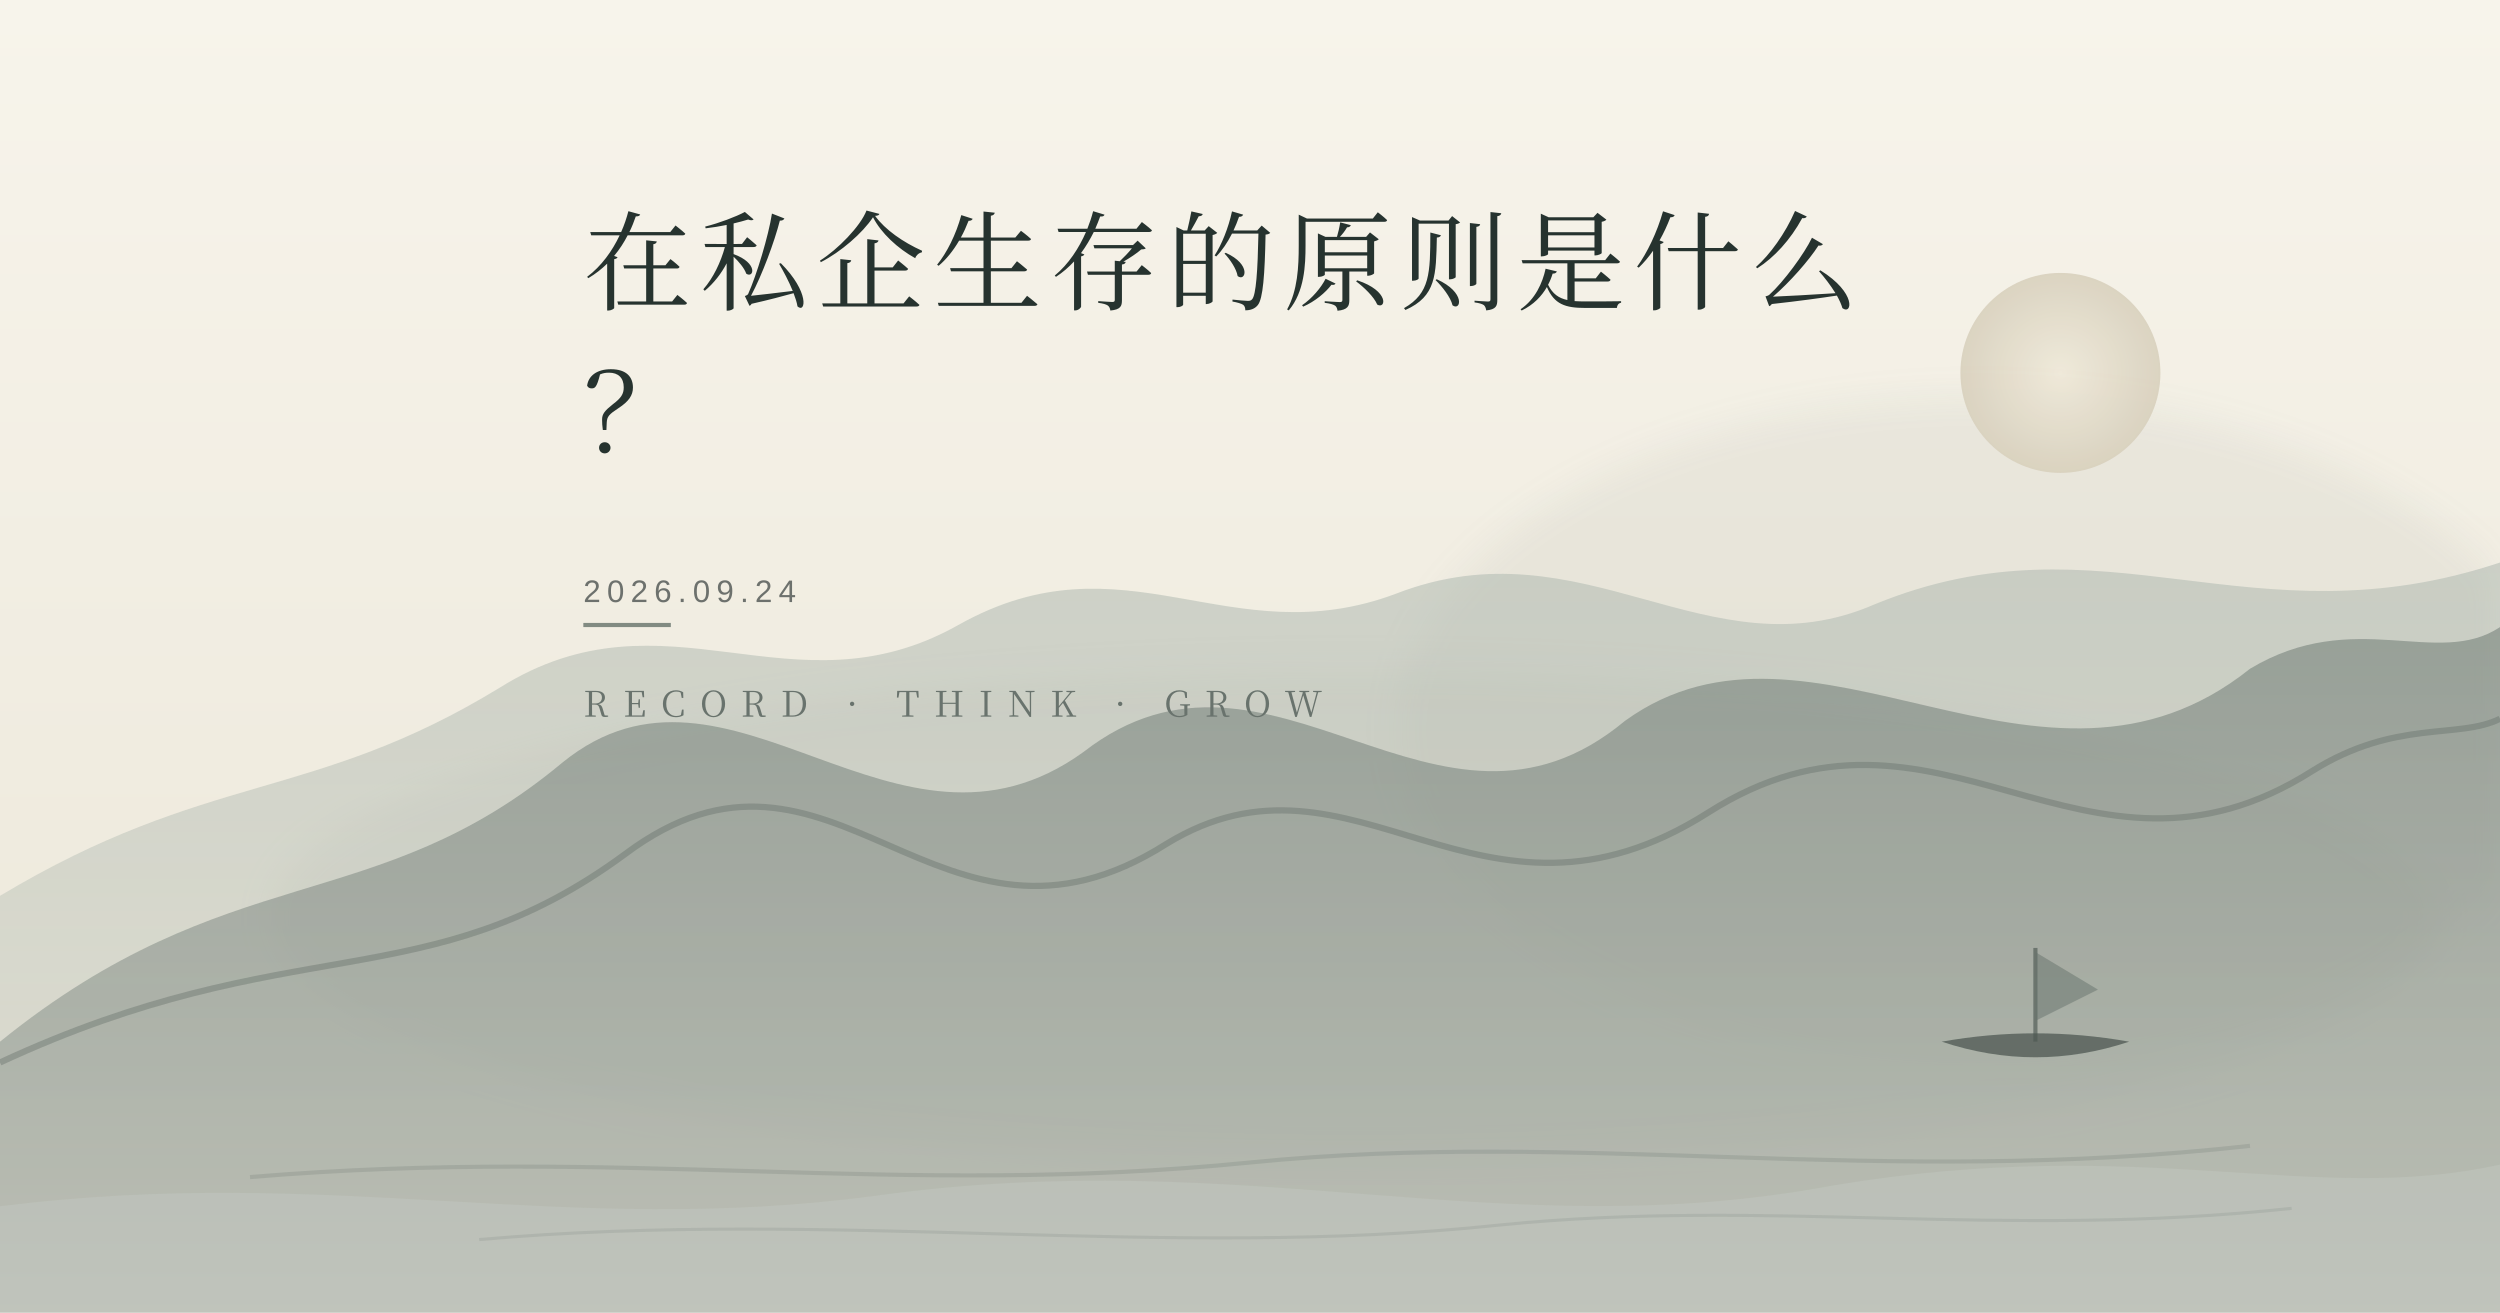
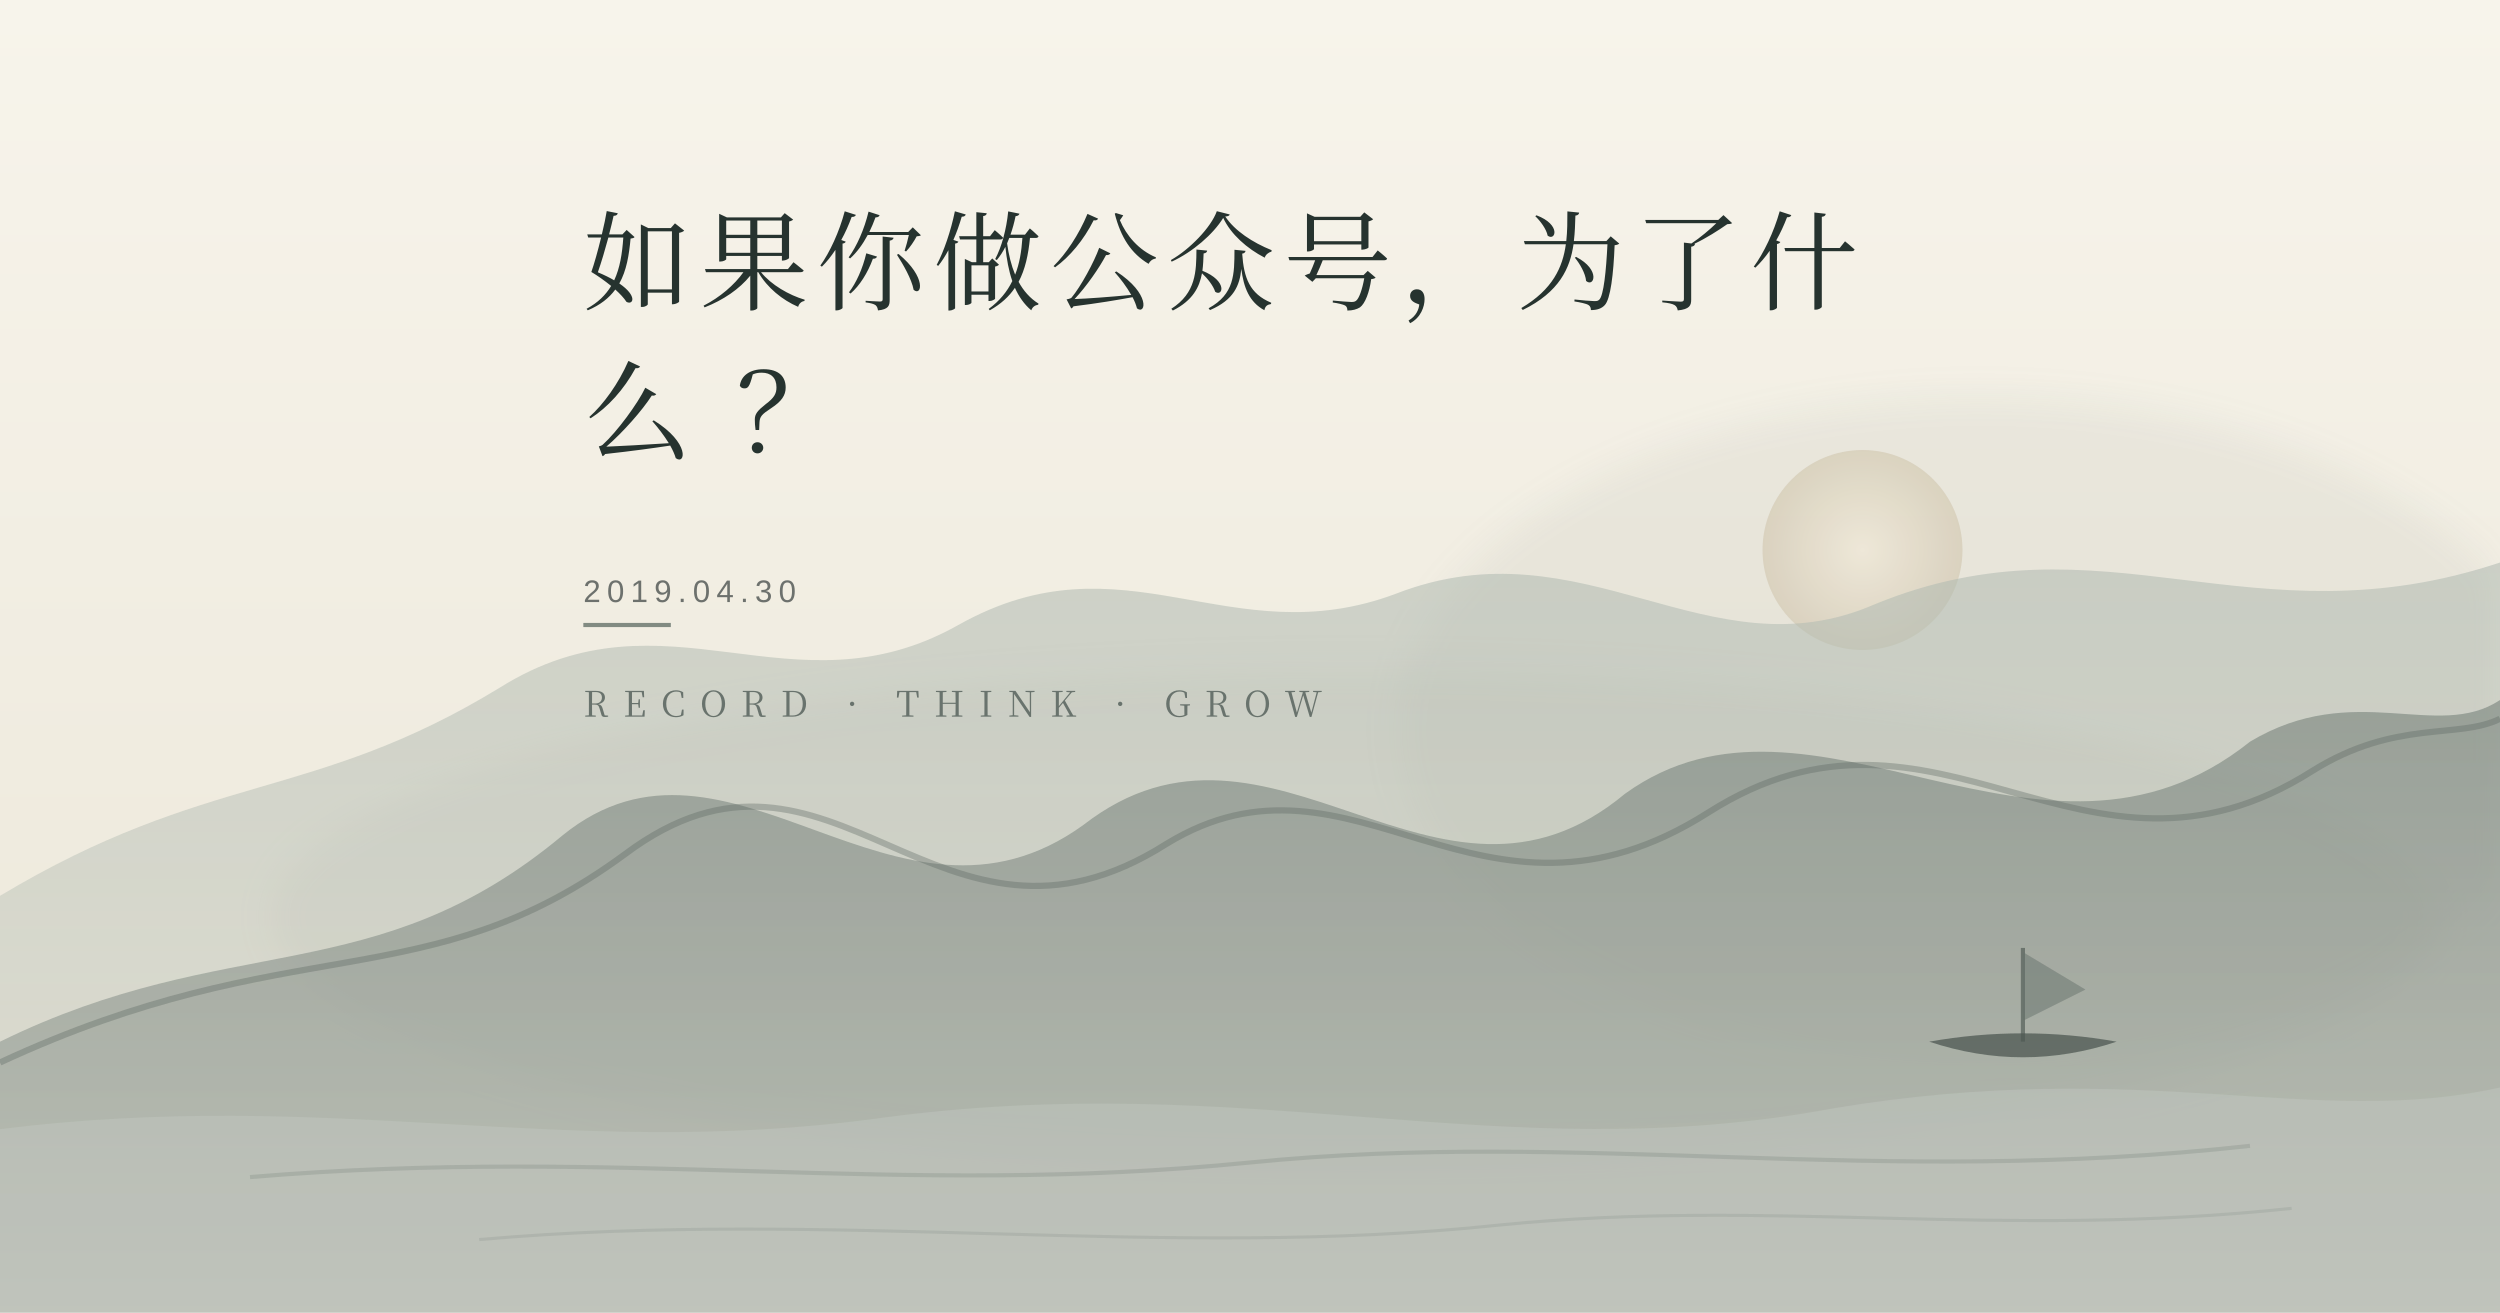
<svg xmlns="http://www.w3.org/2000/svg" width="1200" height="630" viewBox="0 0 1200 630">
  <defs>
    <linearGradient id="paper" x1="0" y1="0" x2="0" y2="1">
      <stop offset="0%" stop-color="#f7f4eb" />
      <stop offset="100%" stop-color="#ebe6d8" />
    </linearGradient>
    <linearGradient id="farMountain" x1="0" y1="0" x2="0" y2="1">
      <stop offset="0%" stop-color="#aeb8b0" />
      <stop offset="100%" stop-color="#d8d8cc" />
    </linearGradient>
    <linearGradient id="nearMountain" x1="0" y1="0" x2="0" y2="1">
      <stop offset="0%" stop-color="#69756f" />
      <stop offset="100%" stop-color="#9ba39b" />
    </linearGradient>
    <filter id="inkBlur">
      <feGaussianBlur stdDeviation="8" />
    </filter>
    <radialGradient id="moon">
      <stop offset="0%" stop-color="#eee8d8" />
      <stop offset="100%" stop-color="#d8d0bd" />
    </radialGradient>
    <style>

      .title {

        font-family:
          "Noto Serif CJK SC",
          "Source Han Serif SC",
          "Songti SC",
          "STSong",
          serif;

        font-size:
          52px;

        font-weight:
          500;

        letter-spacing:
          4px;

        fill:
          #26332f;
      }


      .subtitle {

        font-family:
          "Noto Serif CJK SC",
          "Source Han Serif SC",
          "Songti SC",
          "STSong",
          serif;

        font-size:
          17px;

        letter-spacing:
          7px;

        fill:
          #69736d;
      }


      .date {

        font-family:
          "Helvetica Neue",
          Arial,
          sans-serif;

        font-size:
          15px;

        letter-spacing:
          3px;

        fill:
          #6d716d;
      }

    </style>
  </defs>
  <rect x="0" y="0" width="1200" height="630" fill="url(#paper)" />
  <ellipse cx="650" cy="440" rx="520" ry="120" fill="#89958c" opacity="0.12" filter="url(#inkBlur)" />
  <ellipse cx="950" cy="350" rx="280" ry="160" fill="#738078" opacity="0.08" filter="url(#inkBlur)" />
-   <circle cx="989" cy="179" r="48" fill="url(#moon)" opacity="0.9" />
+   <circle cx="894" cy="264" r="48" fill="url(#moon)" opacity="0.9" />
  <path d="       M0 430        C100 370         150 385         240 330        C320 280         380 345         460 300        C540 255         590 315         670 285        C760 250         820 325         900 290        C1010 245         1080 310         1200 270        L1200 630       L0 630       Z     " fill="url(#farMountain)" opacity="0.55" />
-   <path d="       M0 500        C110 411         180 441         270 366        C350 301         430 426         520 361        C610 291         690 421         780 346        C870 281         980 401         1080 321        C1130 291         1170 321         1200 301        L1200 630       L0 630       Z     " fill="url(#nearMountain)" opacity="0.52" />
+   <path d="       M0 500        C110 446         180 476         270 401        C350 336         430 461         520 396        C610 326         690 456         780 381        C870 316         980 436         1080 356        C1130 326         1170 356         1200 336        L1200 630       L0 630       Z     " fill="url(#nearMountain)" opacity="0.52" />
  <path d="       M0 510        C140 445         205 480         300 410        C400 335         450 475         560 405        C650 350         710 460         820 390        C930 320         1000 440         1110 370        C1150 345         1180 355         1200 345     " fill="none" stroke="#59645e" stroke-width="3" opacity="0.35" />
-   <path d="       M0 579        C160 559         270 594         420 574        C600 549         720 599         880 569        C1030 544         1110 579         1200 559        L1200 630       L0 630       Z     " fill="#c4cbc4" opacity="0.38" />
+   <path d="       M0 542        C160 522         270 557         420 537        C600 512         720 562         880 532        C1030 507         1110 542         1200 522        L1200 630       L0 630       Z     " fill="#c4cbc4" opacity="0.38" />
  <path d="       M120 565        C300 550         430 575         600 558        C760 542         900 570         1080 550     " fill="none" stroke="#77827b" stroke-width="2" opacity="0.28" />
  <path d="       M230 595        C400 580         560 605         720 588        C850 575         960 595         1100 580     " fill="none" stroke="#77827b" stroke-width="1.5" opacity="0.20" />
-   <text x="280" y="145" class="title">在私企生存的原则是什么</text>
-   <text x="280" y="217" class="title">？</text>
+   <text x="280" y="145" class="title">如果你做公众号，为了什</text>
+   <text x="280" y="217" class="title">么 ？</text>
  <rect x="280" y="299" width="42" height="2" fill="#52615a" opacity="0.7" />
  <text x="280" y="344" class="subtitle">RECORD · THINK · GROW</text>
-   <text x="280" y="289" class="date">2026.09.24</text>
-   <path d="       M932 500        Q977 492         1022 500        Q977 515         932 500        Z     " fill="#4d5752" opacity="0.75" />
-   <line x1="977" y1="500" x2="977" y2="455" stroke="#4d5752" stroke-width="2" opacity="0.65" />
-   <path d="       M977 457       L977 490       L1007 475       Z     " fill="#66716b" opacity="0.5" />
+   <text x="280" y="289" class="date">2019.04.30</text>
+   <path d="       M926 500        Q971 492         1016 500        Q971 515         926 500        Z     " fill="#4d5752" opacity="0.75" />
+   <line x1="971" y1="500" x2="971" y2="455" stroke="#4d5752" stroke-width="2" opacity="0.65" />
+   <path d="       M971 457       L971 490       L1001 475       Z     " fill="#66716b" opacity="0.5" />
</svg>
